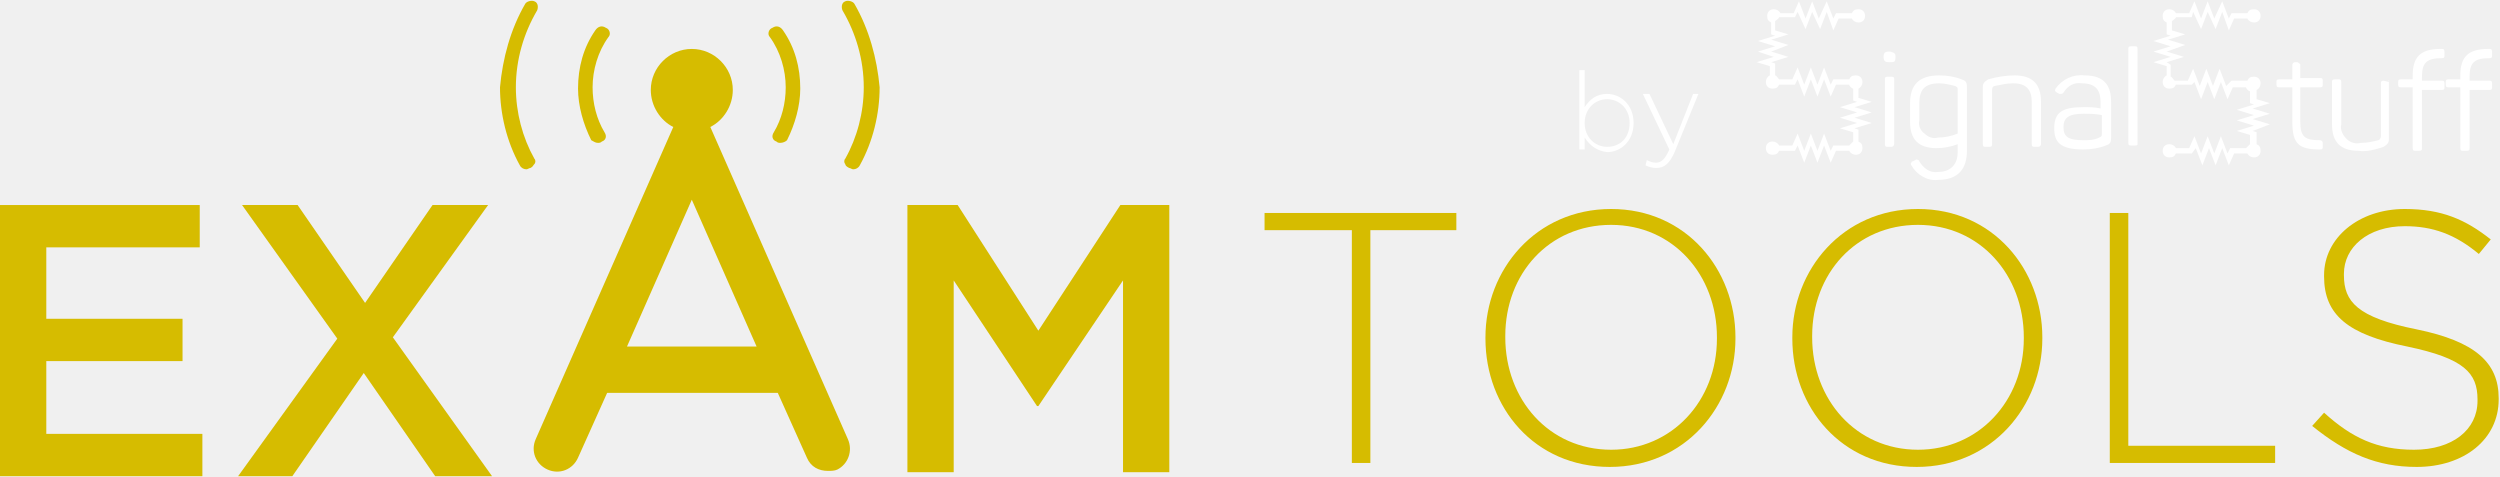
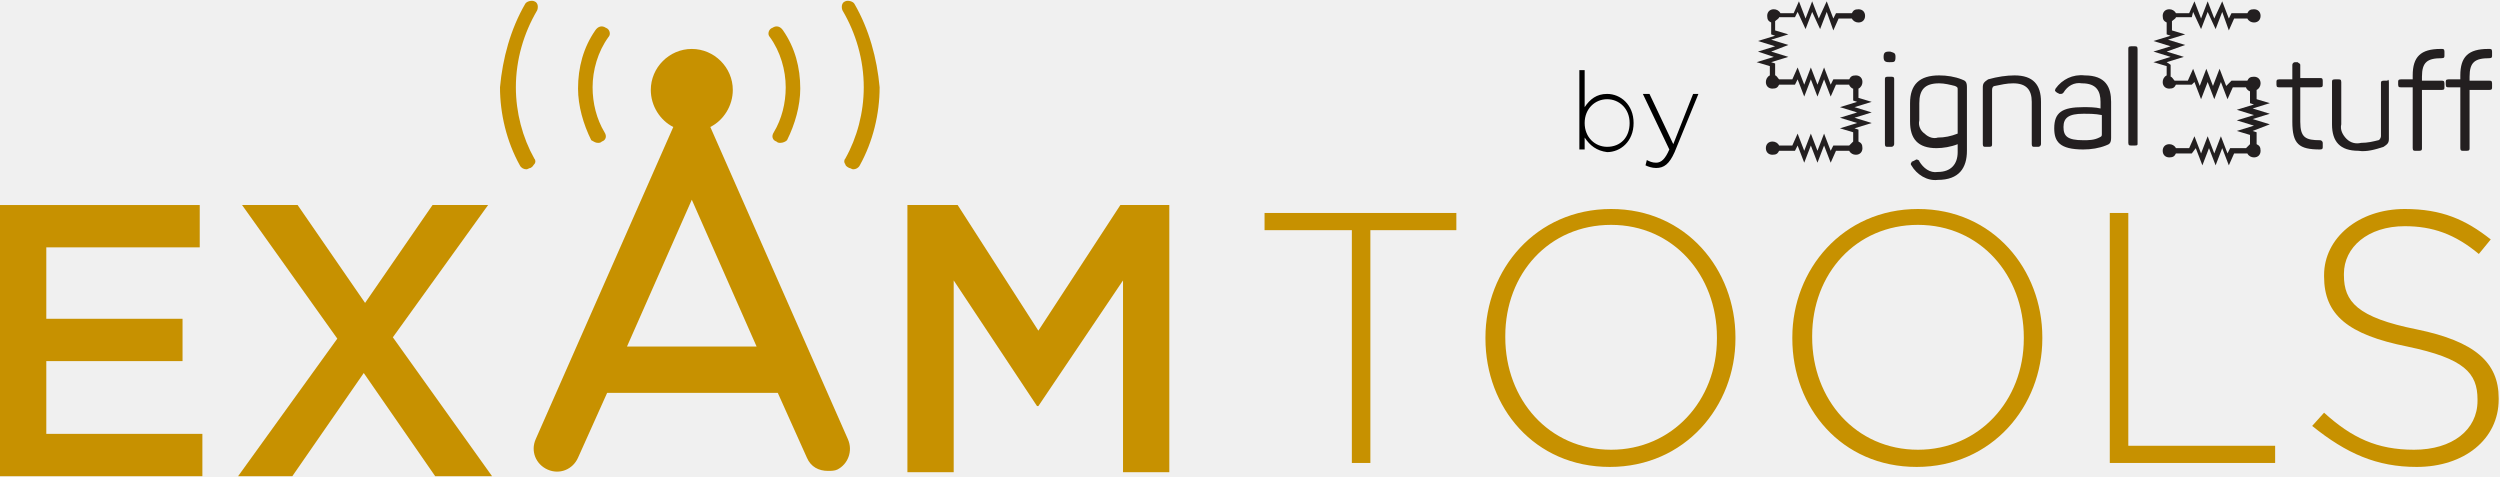
<svg xmlns="http://www.w3.org/2000/svg" version="1.1" id="Layer_1" x="0px" y="0px" viewBox="0 0 189 36" style="enable-background:new 0 0 189 36;" xml:space="preserve">
  <style type="text/css">
- 	.st0{fill-rule:evenodd;clip-rule:evenodd;fill:#D6BC00;}
- 	.st1{fill:#D6BC00;}
- 	.st2{fill:#FFFFFF;}
- 	.st3{fill-rule:evenodd;clip-rule:evenodd;fill:#FFFFFF;}
- 	.st4{display:none;}
+ 	.st0{fill-rule:evenodd;clip-rule:evenodd;fill:#C79100;}
+ 	.st1{fill:#C79100;}
+ 	.st2{fill-rule:evenodd;clip-rule:evenodd;fill:#231F20;}
+ 	.st3{fill:#231F20;}
+   .development { visibility: hidden; }
</style>
-   <g id="ExamTools">
-     <polygon id="Fill-114" class="st0" points="68.6,15.5 72.4,15.5 78.5,25 84.7,15.5 88.4,15.5 88.4,35.7 84.9,35.7 84.9,21.2    78.5,30.7 78.4,30.7 72.1,21.2 72.1,35.7 68.6,35.7  " />
-     <path id="Fill-116" class="st0" d="M47.4,26.2l4.9-11.1l4.9,11.1H47.4z M64.1,33.2L53.7,9.6c1-0.5,1.7-1.6,1.7-2.8   c0-1.7-1.4-3.1-3.1-3.1c-1.7,0-3.1,1.4-3.1,3.1c0,1.2,0.7,2.3,1.7,2.8L40.5,33.2c-0.4,0.9,0,1.9,0.9,2.3c0.9,0.4,1.9,0,2.3-0.9   l2.2-4.9h12.9l2.2,4.9c0.3,0.7,0.9,1,1.6,1c0.2,0,0.5,0,0.7-0.1C64.1,35.1,64.5,34.1,64.1,33.2L64.1,33.2z" />
-     <path id="Fill-118" class="st0" d="M39.7,0.3c0.1-0.2,0.5-0.3,0.7-0.2c0.3,0.1,0.3,0.5,0.2,0.7c-1,1.7-1.6,3.7-1.6,5.8   c0,1.9,0.5,3.8,1.4,5.4c0.1,0.1,0.1,0.3,0,0.4s-0.1,0.2-0.3,0.3c-0.1,0-0.2,0.1-0.3,0.1c-0.2,0-0.4-0.1-0.5-0.3   c-1-1.8-1.5-3.9-1.5-5.9C38,4.4,38.6,2.2,39.7,0.3" />
-     <path id="Fill-120" class="st0" d="M45.2,10.8c0.1,0,0.2,0,0.3-0.1c0.3-0.1,0.4-0.4,0.2-0.7c-0.6-1-0.9-2.2-0.9-3.4   c0-1.3,0.4-2.7,1.2-3.8c0.2-0.2,0.1-0.6-0.2-0.7C45.5,1.9,45.2,2,45,2.3c-0.9,1.3-1.3,2.8-1.3,4.4c0,1.3,0.4,2.7,1,3.9   C44.9,10.7,45,10.8,45.2,10.8" />
-     <path id="Fill-122" class="st0" d="M64.6,0.3c-0.1-0.2-0.5-0.3-0.7-0.2c-0.3,0.1-0.3,0.5-0.2,0.7c1,1.7,1.6,3.7,1.6,5.8   c0,1.9-0.5,3.8-1.4,5.4c-0.1,0.1-0.1,0.3,0,0.4c0,0.1,0.1,0.2,0.3,0.3c0.1,0,0.2,0.1,0.3,0.1c0.2,0,0.4-0.1,0.5-0.3   c1-1.8,1.5-3.9,1.5-5.9C66.3,4.4,65.7,2.2,64.6,0.3" />
-     <path id="Fill-124" class="st0" d="M59,10.8c-0.1,0-0.2,0-0.3-0.1c-0.3-0.1-0.4-0.4-0.2-0.7c0.6-1,0.9-2.2,0.9-3.4   c0-1.3-0.4-2.7-1.2-3.8c-0.2-0.2-0.1-0.6,0.2-0.7C58.7,1.9,59,2,59.2,2.3c0.9,1.3,1.3,2.8,1.3,4.4c0,1.3-0.4,2.7-1,3.9   C59.4,10.7,59.2,10.8,59,10.8" />
-     <polygon class="st1" points="15.3,36 15.3,32.8 3.5,32.8 3.5,27.3 13.8,27.3 13.8,24.1 3.5,24.1 3.5,18.7 15.1,18.7 15.1,15.5    -0.1,15.5 -0.1,36  " />
-     <polygon class="st1" points="22.1,36 27.5,28.2 32.9,36 37.2,36 29.7,25.5 36.9,15.5 32.7,15.5 27.6,22.9 22.5,15.5 18.3,15.5    25.5,25.6 18,36  " />
-     <polygon id="T" class="st1" points="103.6,35 103.6,17.4 110.1,17.4 110.1,16.1 95.6,16.1 95.6,17.4 102.2,17.4 102.2,35  " />
-     <path id="O" class="st1" d="M121.7,35.3c5.7,0,9.5-4.6,9.5-9.7v-0.1c0-5.1-3.7-9.7-9.4-9.7c-5.7,0-9.5,4.6-9.5,9.7v0.1   C112.3,30.8,116,35.3,121.7,35.3z M121.8,34c-4.7,0-8-3.8-8-8.5v-0.1c0-4.7,3.3-8.4,8-8.4s8,3.8,8,8.5v0.1   C129.8,30.3,126.4,34,121.8,34z" />
-     <path id="O_1_" class="st1" d="M144.9,35.3c5.7,0,9.5-4.6,9.5-9.7v-0.1c0-5.1-3.7-9.7-9.4-9.7s-9.5,4.6-9.5,9.7v0.1   C135.5,30.8,139.2,35.3,144.9,35.3z M145,34c-4.7,0-8-3.8-8-8.5v-0.1c0-4.7,3.3-8.4,8-8.4s8,3.8,8,8.5v0.1   C153,30.3,149.6,34,145,34z" />
-     <polygon id="L" class="st1" points="172,35 172,33.7 160.9,33.7 160.9,16.1 159.5,16.1 159.5,35  " />
-     <path id="S" class="st1" d="M182.7,35.3c3.6,0,6.2-2.1,6.2-5.1v-0.1c0-2.7-1.8-4.3-6.2-5.2c-4.5-0.9-5.5-2.1-5.5-4.1v-0.1   c0-2,1.8-3.6,4.6-3.6c2.1,0,3.8,0.6,5.6,2.1l0.9-1.1c-1.9-1.5-3.7-2.3-6.5-2.3c-3.5,0-6.1,2.2-6.1,5v0.1c0,2.9,1.8,4.4,6.3,5.3   c4.3,0.9,5.3,2,5.3,4v0.1c0,2.2-1.9,3.7-4.8,3.7c-2.8,0-4.7-0.9-6.8-2.8l-0.9,1C177.4,34.3,179.7,35.3,182.7,35.3z" />
+   <g id="ExamTools" class="examtools_logo">
+     <polygon id="Fill-114" class="st0" points="68.6,15.5 72.4,15.5 78.5,25 84.7,15.5 88.4,15.5 88.4,35.7 84.9,35.7 84.9,21.2     78.5,30.7 78.4,30.7 72.1,21.2 72.1,35.7 68.6,35.7 " />
+     <path id="Fill-116" class="st0" d="M47.4,26.2l4.9-11.1l4.9,11.1H47.4z M64.1,33.2L53.7,9.6c1-0.5,1.7-1.6,1.7-2.8     c0-1.7-1.4-3.1-3.1-3.1c-1.7,0-3.1,1.4-3.1,3.1c0,1.2,0.7,2.3,1.7,2.8L40.5,33.2c-0.4,0.9,0,1.9,0.9,2.3c0.9,0.4,1.9,0,2.3-0.9     l2.2-4.9h12.9l2.2,4.9c0.3,0.7,0.9,1,1.6,1c0.2,0,0.5,0,0.7-0.1C64.1,35.1,64.5,34.1,64.1,33.2L64.1,33.2z" />
+     <path id="Fill-118" class="st0" d="M39.7,0.3c0.1-0.2,0.5-0.3,0.7-0.2c0.3,0.1,0.3,0.5,0.2,0.7c-1,1.7-1.6,3.7-1.6,5.8     c0,1.9,0.5,3.8,1.4,5.4c0.1,0.1,0.1,0.3,0,0.4s-0.1,0.2-0.3,0.3c-0.1,0-0.2,0.1-0.3,0.1c-0.2,0-0.4-0.1-0.5-0.3     c-1-1.8-1.5-3.9-1.5-5.9C38,4.4,38.6,2.2,39.7,0.3" />
+     <path id="Fill-120" class="st0" d="M45.2,10.8c0.1,0,0.2,0,0.3-0.1c0.3-0.1,0.4-0.4,0.2-0.7c-0.6-1-0.9-2.2-0.9-3.4     c0-1.3,0.4-2.7,1.2-3.8c0.2-0.2,0.1-0.6-0.2-0.7c-0.3-0.2-0.6-0.1-0.8,0.2c-0.9,1.3-1.3,2.8-1.3,4.4c0,1.3,0.4,2.7,1,3.9     C44.9,10.7,45,10.8,45.2,10.8" />
+     <path id="Fill-122" class="st0" d="M64.6,0.3c-0.1-0.2-0.5-0.3-0.7-0.2c-0.3,0.1-0.3,0.5-0.2,0.7c1,1.7,1.6,3.7,1.6,5.8     c0,1.9-0.5,3.8-1.4,5.4c-0.1,0.1-0.1,0.3,0,0.4c0,0.1,0.1,0.2,0.3,0.3c0.1,0,0.2,0.1,0.3,0.1c0.2,0,0.4-0.1,0.5-0.3     c1-1.8,1.5-3.9,1.5-5.9C66.3,4.4,65.7,2.2,64.6,0.3" />
+     <path id="Fill-124" class="st0" d="M59,10.8c-0.1,0-0.2,0-0.3-0.1c-0.3-0.1-0.4-0.4-0.2-0.7c0.6-1,0.9-2.2,0.9-3.4     c0-1.3-0.4-2.7-1.2-3.8c-0.2-0.2-0.1-0.6,0.2-0.7C58.7,1.9,59,2,59.2,2.3c0.9,1.3,1.3,2.8,1.3,4.4c0,1.3-0.4,2.7-1,3.9     C59.4,10.7,59.2,10.8,59,10.8" />
+     <polygon class="st1" points="15.3,36 15.3,32.8 3.5,32.8 3.5,27.3 13.8,27.3 13.8,24.1 3.5,24.1 3.5,18.7 15.1,18.7 15.1,15.5     -0.1,15.5 -0.1,36 " />
+     <polygon class="st1" points="22.1,36 27.5,28.2 32.9,36 37.2,36 29.7,25.5 36.9,15.5 32.7,15.5 27.6,22.9 22.5,15.5 18.3,15.5     25.5,25.6 18,36 " />
+     <polygon id="T" class="st1" points="103.6,35 103.6,17.4 110.1,17.4 110.1,16.1 95.6,16.1 95.6,17.4 102.2,17.4 102.2,35 " />
+     <path id="O" class="st1" d="M121.7,35.3c5.7,0,9.5-4.6,9.5-9.7v-0.1c0-5.1-3.7-9.7-9.4-9.7c-5.7,0-9.5,4.6-9.5,9.7v0.1     C112.3,30.8,116,35.3,121.7,35.3z M121.8,34c-4.7,0-8-3.8-8-8.5v-0.1c0-4.7,3.3-8.4,8-8.4s8,3.8,8,8.5v0.1     C129.8,30.3,126.4,34,121.8,34z" />
+     <path id="O_1_" class="st1" d="M144.9,35.3c5.7,0,9.5-4.6,9.5-9.7v-0.1c0-5.1-3.7-9.7-9.4-9.7s-9.5,4.6-9.5,9.7v0.1     C135.5,30.8,139.2,35.3,144.9,35.3z M145,34c-4.7,0-8-3.8-8-8.5v-0.1c0-4.7,3.3-8.4,8-8.4s8,3.8,8,8.5v0.1C153,30.3,149.6,34,145,34     z" />
+     <polygon id="L" class="st1" points="172,35 172,33.7 160.9,33.7 160.9,16.1 159.5,16.1 159.5,35 " />
+     <path id="S" class="st1" d="M182.7,35.3c3.6,0,6.2-2.1,6.2-5.1v-0.1c0-2.7-1.8-4.3-6.2-5.2c-4.5-0.9-5.5-2.1-5.5-4.1v-0.1     c0-2,1.8-3.6,4.6-3.6c2.1,0,3.8,0.6,5.6,2.1l0.9-1.1c-1.9-1.5-3.7-2.3-6.5-2.3c-3.5,0-6.1,2.2-6.1,5v0.1c0,2.9,1.8,4.4,6.3,5.3     c4.3,0.9,5.3,2,5.3,4v0.1c0,2.2-1.9,3.7-4.8,3.7c-2.8,0-4.7-0.9-6.8-2.8l-0.9,1C177.4,34.3,179.7,35.3,182.7,35.3z" />
  </g>
-   <g id="SignalStuff">
+   <g id="SignalStuff" class="signalstuff_logo">
    <g id="by">
-       <path class="st2" d="M119.8,10.4v0.9h-0.4v-6h0.4v2.8c0.4-0.6,0.9-1,1.7-1c1,0,2,0.8,2,2.2l0,0c0,1.4-1,2.2-2,2.2    C120.7,11.4,120.2,11,119.8,10.4z M123.2,9.3L123.2,9.3c0-1.1-0.8-1.8-1.7-1.8c-0.9,0-1.7,0.7-1.7,1.8l0,0c0,1.1,0.8,1.8,1.7,1.8    C122.5,11.1,123.2,10.4,123.2,9.3z" />
-       <path class="st2" d="M128,7.1h0.4l-1.8,4.4c-0.4,0.9-0.8,1.2-1.4,1.2c-0.3,0-0.6-0.1-0.8-0.2l0.1-0.4c0.2,0.1,0.4,0.2,0.7,0.2    c0.4,0,0.7-0.3,1-1l-2-4.2h0.5l1.8,3.8L128,7.1z" />
+       <path d="M119.8,10.4v0.9h-0.4v-6h0.4v2.8c0.4-0.6,0.9-1,1.7-1c1,0,2,0.8,2,2.2l0,0c0,1.4-1,2.2-2,2.2    C120.7,11.4,120.2,11,119.8,10.4z M123.2,9.3L123.2,9.3c0-1.1-0.8-1.8-1.7-1.8c-0.9,0-1.7,0.7-1.7,1.8l0,0c0,1.1,0.8,1.8,1.7,1.8    C122.5,11.1,123.2,10.4,123.2,9.3z" />
+       <path d="M128,7.1h0.4l-1.8,4.4c-0.4,0.9-0.8,1.2-1.4,1.2c-0.3,0-0.6-0.1-0.8-0.2l0.1-0.4c0.2,0.1,0.4,0.2,0.7,0.2    c0.4,0,0.7-0.3,1-1l-2-4.2h0.5l1.8,3.8L128,7.1z" />
    </g>
    <g id="Signal">
-       <path id="Path" class="st3" d="M138.1,0.1l0.5,1.3l0.2-0.4h1.2c0.1-0.2,0.2-0.3,0.5-0.3s0.5,0.2,0.5,0.5s-0.2,0.5-0.5,0.5    c-0.2,0-0.4-0.1-0.5-0.3h-1l-0.4,0.9l-0.5-1.4l-0.5,1.3L137,0.9l-0.5,1.3l-0.6-1.3l-0.2,0.4h-1.2c0,0.1-0.2,0.2-0.3,0.3v0.7l1,0.3    L133.9,3l1.3,0.4l-1.3,0.5l1.3,0.4l-1.3,0.4l0.3,0.1v0.9c0.1,0,0.2,0.2,0.3,0.3h1l0.4-0.9l0.5,1.3l0.5-1.3l0.5,1.3l0.5-1.3    l0.5,1.3l0.2-0.4h1.2c0.1-0.2,0.2-0.3,0.5-0.3s0.5,0.2,0.5,0.5c0,0.2-0.1,0.4-0.3,0.5v0.7l1,0.3l-1.3,0.4l1.3,0.4l-1.3,0.4    l1.3,0.4l-1.3,0.4l0.3,0.1v0.9c0.2,0.1,0.3,0.2,0.3,0.5s-0.2,0.5-0.5,0.5c-0.2,0-0.4-0.1-0.5-0.3h-1l-0.4,0.9l-0.5-1.3l-0.5,1.3    l-0.5-1.3l-0.5,1.3l-0.5-1.3l-0.2,0.4h-1.2c-0.1,0.2-0.2,0.3-0.5,0.3s-0.5-0.2-0.5-0.5s0.2-0.5,0.5-0.5c0.2,0,0.4,0.1,0.5,0.3h1    l0.4-0.9l0.5,1.3l0.5-1.3l0.5,1.3l0.5-1.3l0.5,1.3l0.2-0.4h1.2c0.1-0.1,0.2-0.2,0.3-0.3V10l-1-0.3l1.3-0.4l-1.3-0.4l1.3-0.4    l-1.3-0.4l1.3-0.4l-0.3-0.1V6.7c-0.1,0-0.3-0.2-0.3-0.3h-1l-0.4,0.9L137.9,6l-0.5,1.3L136.9,6l-0.5,1.3L135.9,6l-0.2,0.4h-1.2    c-0.1,0.2-0.2,0.3-0.5,0.3s-0.5-0.2-0.5-0.5c0-0.2,0.1-0.4,0.3-0.5V5l-1-0.3l1.3-0.4l-1.2-0.4l1.3-0.4l-1.3-0.4l1.3-0.4l-0.3-0.1    V1.7c-0.2-0.1-0.3-0.2-0.3-0.5s0.2-0.5,0.5-0.5c0.2,0,0.4,0.1,0.5,0.3h1l0.4-0.9l0.5,1.3l0.5-1.3l0.5,1.3L138.1,0.1z" />
-       <path id="Shape" class="st2" d="M143.3,4.3L143.3,4.3c0,0.4-0.1,0.4-0.4,0.4h-0.1c-0.3,0-0.4-0.1-0.4-0.4l0,0    c0-0.3,0.1-0.4,0.4-0.4h0.1C143.2,4,143.3,4,143.3,4.3z M143.2,6v4.9c0,0.1-0.1,0.2-0.2,0.2h-0.3c-0.1,0-0.2,0-0.2-0.2V6    c0-0.1,0-0.2,0.2-0.2h0.3C143.2,5.8,143.2,5.9,143.2,6z" />
-       <path id="Shape_1_" class="st2" d="M146.6,5.7c0.6,0,1.2,0.1,1.7,0.3c0.3,0.1,0.4,0.2,0.4,0.6v4.8c0,1.3-0.6,2.2-2.2,2.2    c-0.8,0.1-1.6-0.4-2-1.1c0,0-0.1-0.1,0-0.2c0-0.1,0.1-0.1,0.1-0.1l0.2-0.1c0,0,0.1-0.1,0.2,0c0.1,0,0.1,0.1,0.1,0.1    c0.3,0.5,0.8,0.9,1.4,0.8c1,0,1.5-0.6,1.5-1.5v-0.6c-0.5,0.2-1.1,0.3-1.6,0.3c-1.4,0-2-0.7-2-2V7.8C144.4,6.4,145.1,5.7,146.6,5.7    z M146.6,6.3c-1.1,0-1.5,0.5-1.5,1.5v1.3c-0.1,0.4,0.1,0.8,0.4,1c0.3,0.3,0.7,0.4,1,0.3c0.5,0,1-0.1,1.5-0.3V6.8    c0-0.2,0-0.2-0.2-0.3C147.4,6.4,147,6.3,146.6,6.3L146.6,6.3z" />
-       <path id="Shape_2_" class="st2" d="M152.3,5.7c1.4,0,2,0.7,2,2v3.2c0,0.1-0.1,0.2-0.2,0.2h-0.3c-0.1,0-0.2,0-0.2-0.2V7.7    c0-0.9-0.4-1.4-1.4-1.4c-0.5,0-0.9,0.1-1.4,0.2c-0.1,0-0.2,0.1-0.2,0.3v4.1c0,0.1,0,0.2-0.2,0.2h-0.3c-0.1,0-0.2,0-0.2-0.2V6.6    c0-0.3,0.1-0.4,0.4-0.6C151,5.8,151.7,5.7,152.3,5.7L152.3,5.7z" />
-       <path id="Shape_3_" class="st2" d="M157.6,5.7c1.6,0,2,0.9,2,2v2.7c0,0.4-0.1,0.5-0.4,0.6c-0.5,0.2-1.1,0.3-1.7,0.3    c-1.8,0-2.2-0.6-2.2-1.6c0-1.2,0.6-1.6,2.2-1.6c0.4,0,0.9,0,1.3,0.1V7.7c0-0.8-0.3-1.4-1.4-1.4c-0.6-0.1-1.1,0.2-1.4,0.7    c-0.1,0.1-0.1,0.1-0.3,0.1L155.5,7c-0.1-0.1-0.2-0.1-0.1-0.3C155.9,6,156.7,5.6,157.6,5.7L157.6,5.7z M157.5,8.6    c-1.1,0-1.5,0.3-1.5,1s0.3,1,1.5,1c0.4,0,0.8,0,1.2-0.2c0.2-0.1,0.2-0.1,0.2-0.3V8.7C158.4,8.6,158,8.6,157.5,8.6L157.5,8.6z" />
-       <path id="Shape_4_" class="st2" d="M161.4,11h-0.3c-0.1,0-0.2,0-0.2-0.2V3.7c0-0.1,0-0.2,0.2-0.2h0.3c0.1,0,0.2,0,0.2,0.2v7.2    C161.6,11,161.5,11,161.4,11z" />
+       <path id="Path" class="st2" d="M138.1,0.1l0.5,1.3l0.2-0.4h1.2c0.1-0.2,0.2-0.3,0.5-0.3s0.5,0.2,0.5,0.5s-0.2,0.5-0.5,0.5    c-0.2,0-0.4-0.1-0.5-0.3h-1l-0.4,0.9l-0.5-1.4l-0.5,1.3L137,0.9l-0.5,1.3l-0.6-1.3l-0.2,0.4h-1.2c0,0.1-0.2,0.2-0.3,0.3v0.7l1,0.3    L133.9,3l1.3,0.4l-1.3,0.5l1.3,0.4l-1.3,0.4l0.3,0.1v0.9c0.1,0,0.2,0.2,0.3,0.3h1l0.4-0.9l0.5,1.3l0.5-1.3l0.5,1.3l0.5-1.3    l0.5,1.3l0.2-0.4h1.2c0.1-0.2,0.2-0.3,0.5-0.3s0.5,0.2,0.5,0.5c0,0.2-0.1,0.4-0.3,0.5v0.7l1,0.3l-1.3,0.4l1.3,0.4l-1.3,0.4    l1.3,0.4l-1.3,0.4l0.3,0.1v0.9c0.2,0.1,0.3,0.2,0.3,0.5s-0.2,0.5-0.5,0.5c-0.2,0-0.4-0.1-0.5-0.3h-1l-0.4,0.9l-0.5-1.3l-0.5,1.3    l-0.5-1.3l-0.5,1.3l-0.5-1.3l-0.2,0.4h-1.2c-0.1,0.2-0.2,0.3-0.5,0.3s-0.5-0.2-0.5-0.5s0.2-0.5,0.5-0.5c0.2,0,0.4,0.1,0.5,0.3h1    l0.4-0.9l0.5,1.3l0.5-1.3l0.5,1.3l0.5-1.3l0.5,1.3l0.2-0.4h1.2c0.1-0.1,0.2-0.2,0.3-0.3V10l-1-0.3l1.3-0.4l-1.3-0.4l1.3-0.4    l-1.3-0.4l1.3-0.4l-0.3-0.1V6.7c-0.1,0-0.3-0.2-0.3-0.3h-1l-0.4,0.9L137.9,6l-0.5,1.3L136.9,6l-0.5,1.3L135.9,6l-0.2,0.4h-1.2    c-0.1,0.2-0.2,0.3-0.5,0.3s-0.5-0.2-0.5-0.5c0-0.2,0.1-0.4,0.3-0.5V5l-1-0.3l1.3-0.4l-1.2-0.4l1.3-0.4l-1.3-0.4l1.3-0.4l-0.3-0.1    V1.7c-0.2-0.1-0.3-0.2-0.3-0.5s0.2-0.5,0.5-0.5c0.2,0,0.4,0.1,0.5,0.3h1l0.4-0.9l0.5,1.3l0.5-1.3l0.5,1.3L138.1,0.1z" />
+       <path id="Shape" class="st3" d="M143.3,4.3L143.3,4.3c0,0.4-0.1,0.4-0.4,0.4h-0.1c-0.3,0-0.4-0.1-0.4-0.4l0,0    c0-0.3,0.1-0.4,0.4-0.4h0.1C143.2,4,143.3,4,143.3,4.3z M143.2,6v4.9c0,0.1-0.1,0.2-0.2,0.2h-0.3c-0.1,0-0.2,0-0.2-0.2V6    c0-0.1,0-0.2,0.2-0.2h0.3C143.2,5.8,143.2,5.9,143.2,6z" />
+       <path id="Shape_1_" class="st3" d="M146.6,5.7c0.6,0,1.2,0.1,1.7,0.3c0.3,0.1,0.4,0.2,0.4,0.6v4.8c0,1.3-0.6,2.2-2.2,2.2    c-0.8,0.1-1.6-0.4-2-1.1c0,0-0.1-0.1,0-0.2c0-0.1,0.1-0.1,0.1-0.1l0.2-0.1c0,0,0.1-0.1,0.2,0c0.1,0,0.1,0.1,0.1,0.1    c0.3,0.5,0.8,0.9,1.4,0.8c1,0,1.5-0.6,1.5-1.5v-0.6c-0.5,0.2-1.1,0.3-1.6,0.3c-1.4,0-2-0.7-2-2V7.8C144.4,6.4,145.1,5.7,146.6,5.7    z M146.6,6.3c-1.1,0-1.5,0.5-1.5,1.5v1.3c-0.1,0.4,0.1,0.8,0.4,1c0.3,0.3,0.7,0.4,1,0.3c0.5,0,1-0.1,1.5-0.3V6.8    c0-0.2,0-0.2-0.2-0.3C147.4,6.4,147,6.3,146.6,6.3L146.6,6.3z" />
+       <path id="Shape_2_" class="st3" d="M152.3,5.7c1.4,0,2,0.7,2,2v3.2c0,0.1-0.1,0.2-0.2,0.2h-0.3c-0.1,0-0.2,0-0.2-0.2V7.7    c0-0.9-0.4-1.4-1.4-1.4c-0.5,0-0.9,0.1-1.4,0.2c-0.1,0-0.2,0.1-0.2,0.3v4.1c0,0.1,0,0.2-0.2,0.2h-0.3c-0.1,0-0.2,0-0.2-0.2V6.6    c0-0.3,0.1-0.4,0.4-0.6C151,5.8,151.7,5.7,152.3,5.7L152.3,5.7z" />
+       <path id="Shape_3_" class="st3" d="M157.6,5.7c1.6,0,2,0.9,2,2v2.7c0,0.4-0.1,0.5-0.4,0.6c-0.5,0.2-1.1,0.3-1.7,0.3    c-1.8,0-2.2-0.6-2.2-1.6c0-1.2,0.6-1.6,2.2-1.6c0.4,0,0.9,0,1.3,0.1V7.7c0-0.8-0.3-1.4-1.4-1.4c-0.6-0.1-1.1,0.2-1.4,0.7    c-0.1,0.1-0.1,0.1-0.3,0.1L155.5,7c-0.1-0.1-0.2-0.1-0.1-0.3C155.9,6,156.7,5.6,157.6,5.7L157.6,5.7z M157.5,8.6    c-1.1,0-1.5,0.3-1.5,1s0.3,1,1.5,1c0.4,0,0.8,0,1.2-0.2c0.2-0.1,0.2-0.1,0.2-0.3V8.7C158.4,8.6,158,8.6,157.5,8.6L157.5,8.6z" />
+       <path id="Shape_4_" class="st3" d="M161.4,11h-0.3c-0.1,0-0.2,0-0.2-0.2V3.7c0-0.1,0-0.2,0.2-0.2h0.3c0.1,0,0.2,0,0.2,0.2v7.2    C161.6,11,161.5,11,161.4,11z" />
    </g>
    <g id="Stuff" transform="translate(92, 0)">
-       <path id="Path_1_" class="st3" d="M76,0.1l0.5,1.3L76.7,1h1.2c0.1-0.2,0.2-0.3,0.5-0.3s0.5,0.2,0.5,0.5s-0.2,0.5-0.5,0.5    c-0.2,0-0.4-0.1-0.5-0.3h-1l-0.4,0.9L76,0.9l-0.5,1.3l-0.6-1.3l-0.5,1.3l-0.6-1.3l-0.1,0.4h-1.2c0,0.1-0.2,0.2-0.3,0.3v0.7l1,0.3    L71.9,3l1.3,0.4l-1.4,0.5l1.3,0.4l-1.3,0.4l0.3,0.2v0.9c0.1,0,0.2,0.2,0.3,0.3h1l0.4-0.9l0.5,1.3l0.5-1.3l0.5,1.3l0.5-1.3l0.5,1.3    l0.4-0.4h1.2c0.1-0.2,0.2-0.3,0.5-0.3s0.5,0.2,0.5,0.5c0,0.2-0.1,0.4-0.3,0.5v0.7l1,0.3l-1.3,0.4l1.3,0.4L78.3,9l1.3,0.4l-1.3,0.5    l0.3,0.1v0.9c0.2,0.1,0.3,0.2,0.3,0.5s-0.2,0.5-0.5,0.5c-0.2,0-0.4-0.1-0.5-0.3h-1l-0.4,0.9L76,11.2l-0.5,1.3L75,11.2l-0.5,1.3    L74,11.2l-0.3,0.4h-1.2c-0.1,0.2-0.2,0.3-0.5,0.3s-0.5-0.2-0.5-0.5s0.2-0.5,0.5-0.5c0.2,0,0.4,0.1,0.5,0.3h1l0.4-0.9l0.5,1.3    l0.5-1.3l0.5,1.3l0.5-1.3l0.5,1.3l0.2-0.4h1.2c0.1-0.1,0.2-0.2,0.3-0.3v-0.7l-1-0.3l1.3-0.4l-1.3-0.4l1.3-0.4l-1.3-0.4l1.3-0.4    l-0.3-0.1V6.9c-0.1,0-0.3-0.2-0.3-0.3h-1l-0.4,0.9l-0.5-1.3l-0.5,1.3l-0.5-1.3l-0.5,1.3l-0.5-1.3l-0.2,0.2h-1.2    c-0.1,0.2-0.2,0.3-0.5,0.3s-0.5-0.2-0.5-0.5c0-0.2,0.1-0.4,0.3-0.5V5l-1-0.3l1.3-0.4l-1.3-0.4l1.3-0.4l-1.3-0.4l1.3-0.4l-0.3-0.1    V1.7c-0.2-0.1-0.3-0.2-0.3-0.5s0.2-0.5,0.5-0.5c0.2,0,0.4,0.1,0.5,0.3h1l0.4-0.9l0.5,1.3l0.5-1.3l0.5,1.3L76,0.1z" />
-       <path id="Shape_5_" class="st2" d="M81.9,4.9v1h1.5c0.1,0,0.2,0,0.2,0.2v0.3c0,0.1,0,0.2-0.2,0.2h-1.5v2.6c0,1.2,0.4,1.4,1.5,1.4    c0.1,0,0.2,0.1,0.2,0.2v0.3c0,0.1,0,0.2-0.2,0.2c-1.6,0-2.1-0.4-2.1-2.1V6.6h-1c-0.1,0-0.2,0-0.2-0.2V6.2c0-0.1,0-0.2,0.2-0.2h1    V4.9c0-0.1,0.1-0.2,0.2-0.2h0.2C81.8,4.8,81.9,4.8,81.9,4.9z" />
-       <path id="Shape_6_" class="st2" d="M88.6,6.2v4.3c0,0.3-0.1,0.4-0.4,0.6c-0.6,0.2-1.3,0.4-1.9,0.3c-1.4,0-2-0.7-2-2V6.2    c0-0.1,0-0.2,0.2-0.2h0.3C84.9,6,85,6,85,6.2v3.2c-0.1,0.4,0.1,0.8,0.4,1.1s0.7,0.4,1.1,0.3c0.5,0,0.9-0.1,1.3-0.2    c0.1,0,0.2-0.2,0.2-0.3v-4c0-0.1,0-0.2,0.2-0.2L88.6,6.2C88.5,6,88.6,6,88.6,6.2z" />
-       <path id="Shape_7_" class="st2" d="M92.8,3.9v0.3c0,0.1,0,0.2-0.2,0.2c-1.1,0-1.5,0.3-1.5,1.4v0.3h1.5c0.1,0,0.2,0,0.2,0.2v0.3    c0,0.1,0,0.2-0.2,0.2h-1.5v4.4c0,0.1,0,0.2-0.2,0.2h-0.3c-0.1,0-0.2,0-0.2-0.2V6.6h-0.9c-0.1,0-0.2,0-0.2-0.2V6.2    c0-0.1,0-0.2,0.2-0.2h0.9V5.7c0-1.4,0.6-2,2.1-2h0.1C92.7,3.7,92.8,3.7,92.8,3.9z" />
-       <path id="Shape_8_" class="st2" d="M96.4,3.9v0.3c0,0.1,0,0.2-0.2,0.2c-1.1,0-1.5,0.3-1.5,1.4v0.3h1.5c0.1,0,0.2,0,0.2,0.2v0.3    c0,0.1,0,0.2-0.2,0.2h-1.5v4.4c0,0.1,0,0.2-0.2,0.2h-0.3c-0.1,0-0.2,0-0.2-0.2V6.6h-0.9c-0.1,0-0.2,0-0.2-0.2V6.2    c0-0.1,0-0.2,0.2-0.2H94V5.7c0-1.4,0.6-2,2.1-2h0.1C96.3,3.7,96.4,3.7,96.4,3.9z" />
+       <path id="Path_1_" class="st2" d="M76,0.1l0.5,1.3L76.7,1h1.2c0.1-0.2,0.2-0.3,0.5-0.3c0.3,0,0.5,0.2,0.5,0.5s-0.2,0.5-0.5,0.5    c-0.2,0-0.4-0.1-0.5-0.3h-1l-0.4,0.9L76,0.9l-0.5,1.3l-0.6-1.3l-0.5,1.3l-0.6-1.3l-0.1,0.4h-1.2c0,0.1-0.2,0.2-0.3,0.3v0.7l1,0.3    L71.9,3l1.3,0.4l-1.4,0.5l1.3,0.4l-1.3,0.4l0.3,0.2v0.9c0.1,0,0.2,0.2,0.3,0.3h1l0.4-0.9l0.5,1.3l0.5-1.3l0.5,1.3l0.5-1.3l0.5,1.3    l0.4-0.4h1.2c0.1-0.2,0.2-0.3,0.5-0.3c0.3,0,0.5,0.2,0.5,0.5c0,0.2-0.1,0.4-0.3,0.5v0.7l1,0.3l-1.3,0.4l1.3,0.4L78.3,9l1.3,0.4    l-1.3,0.5l0.3,0.1v0.9c0.2,0.1,0.3,0.2,0.3,0.5s-0.2,0.5-0.5,0.5c-0.2,0-0.4-0.1-0.5-0.3h-1l-0.4,0.9L76,11.2l-0.5,1.3L75,11.2    l-0.5,1.3L74,11.2l-0.3,0.4h-1.2c-0.1,0.2-0.2,0.3-0.5,0.3c-0.3,0-0.5-0.2-0.5-0.5s0.2-0.5,0.5-0.5c0.2,0,0.4,0.1,0.5,0.3h1    l0.4-0.9l0.5,1.3l0.5-1.3l0.5,1.3l0.5-1.3l0.5,1.3l0.2-0.4h1.2c0.1-0.1,0.2-0.2,0.3-0.3v-0.7l-1-0.3l1.3-0.4l-1.3-0.4l1.3-0.4    l-1.3-0.4l1.3-0.4l-0.3-0.1V6.9c-0.1,0-0.3-0.2-0.3-0.3h-1l-0.4,0.9l-0.5-1.3l-0.5,1.3l-0.5-1.3l-0.5,1.3l-0.5-1.3l-0.2,0.2h-1.2    c-0.1,0.2-0.2,0.3-0.5,0.3c-0.3,0-0.5-0.2-0.5-0.5c0-0.2,0.1-0.4,0.3-0.5V5l-1-0.3l1.3-0.4l-1.3-0.4l1.3-0.4l-1.3-0.4l1.3-0.4    l-0.3-0.1V1.7c-0.2-0.1-0.3-0.2-0.3-0.5s0.2-0.5,0.5-0.5c0.2,0,0.4,0.1,0.5,0.3h1l0.4-0.9l0.5,1.3l0.5-1.3l0.5,1.3L76,0.1z" />
+       <path id="Shape_5_" class="st3" d="M81.9,4.9v1h1.5c0.1,0,0.2,0,0.2,0.2v0.3c0,0.1,0,0.2-0.2,0.2h-1.5v2.6c0,1.2,0.4,1.4,1.5,1.4    c0.1,0,0.2,0.1,0.2,0.2v0.3c0,0.1,0,0.2-0.2,0.2c-1.6,0-2.1-0.4-2.1-2.1V6.6h-1c-0.1,0-0.2,0-0.2-0.2V6.2c0-0.1,0-0.2,0.2-0.2h1    V4.9c0-0.1,0.1-0.2,0.2-0.2h0.2C81.8,4.8,81.9,4.8,81.9,4.9z" />
+       <path id="Shape_6_" class="st3" d="M88.6,6.2v4.3c0,0.3-0.1,0.4-0.4,0.6c-0.6,0.2-1.3,0.4-1.9,0.3c-1.4,0-2-0.7-2-2V6.2    c0-0.1,0-0.2,0.2-0.2h0.3C84.9,6,85,6,85,6.2v3.2c-0.1,0.4,0.1,0.8,0.4,1.1s0.7,0.4,1.1,0.3c0.5,0,0.9-0.1,1.3-0.2    c0.1,0,0.2-0.2,0.2-0.3v-4c0-0.1,0-0.2,0.2-0.2h0.3C88.5,6,88.6,6,88.6,6.2z" />
+       <path id="Shape_7_" class="st3" d="M92.8,3.9v0.3c0,0.1,0,0.2-0.2,0.2c-1.1,0-1.5,0.3-1.5,1.4v0.3h1.5c0.1,0,0.2,0,0.2,0.2v0.3    c0,0.1,0,0.2-0.2,0.2h-1.5v4.4c0,0.1,0,0.2-0.2,0.2h-0.3c-0.1,0-0.2,0-0.2-0.2V6.6h-0.9c-0.1,0-0.2,0-0.2-0.2V6.2    c0-0.1,0-0.2,0.2-0.2h0.9V5.7c0-1.4,0.6-2,2.1-2h0.1C92.7,3.7,92.8,3.7,92.8,3.9z" />
+       <path id="Shape_8_" class="st3" d="M96.4,3.9v0.3c0,0.1,0,0.2-0.2,0.2c-1.1,0-1.5,0.3-1.5,1.4v0.3h1.5c0.1,0,0.2,0,0.2,0.2v0.3    c0,0.1,0,0.2-0.2,0.2h-1.5v4.4c0,0.1,0,0.2-0.2,0.2h-0.3c-0.1,0-0.2,0-0.2-0.2V6.6h-0.9c-0.1,0-0.2,0-0.2-0.2V6.2    c0-0.1,0-0.2,0.2-0.2H94V5.7c0-1.4,0.6-2,2.1-2h0.1C96.3,3.7,96.4,3.7,96.4,3.9z" />
    </g>
  </g>
-   <g id="Development">
-     <path class="st4" d="M94.6,0.9h3.1c2.6,0,4.5,1.8,4.5,4.2l0,0c0,2.4-1.8,4.2-4.5,4.2h-3.1V0.9z M96.1,2.3V8h1.7   c1.8,0,2.9-1.2,2.9-2.8l0,0c0-1.6-1.2-2.9-2.9-2.9C97.8,2.3,96.1,2.3,96.1,2.3z" />
-     <path class="st4" d="M104,0.9h6.2v1.3h-4.7v2.2h4.2v1.3h-4.2V8h4.8v1.3H104V0.9z" />
-     <path class="st4" d="M111.3,0.9h1.6l2.5,6.5l2.5-6.5h1.6L116,9.4h-1.3L111.3,0.9z" />
-     <path class="st4" d="M121,0.9h6.2v1.3h-4.7v2.2h4.2v1.3h-4.2V8h4.8v1.3H121V0.9z" />
-     <path class="st4" d="M129.1,0.9h1.5V8h4.4v1.3h-5.9V0.9z" />
-     <path class="st4" d="M135.7,5.2L135.7,5.2c0-2.4,1.8-4.4,4.4-4.4c2.6,0,4.4,2,4.4,4.3l0,0c0,2.4-1.8,4.3-4.4,4.3   C137.5,9.5,135.7,7.5,135.7,5.2z M142.9,5.2L142.9,5.2c0-1.7-1.2-3-2.9-3s-2.8,1.3-2.8,3l0,0c0,1.6,1.2,3,2.9,3   S142.9,6.8,142.9,5.2z" />
-     <path class="st4" d="M146.2,0.9h3.3c2,0,3.2,1.1,3.2,2.8l0,0c0,1.9-1.5,2.9-3.4,2.9h-1.7v2.7h-1.5L146.2,0.9L146.2,0.9z M149.4,5.3   c1.1,0,1.8-0.6,1.8-1.5l0,0c0-1-0.7-1.5-1.8-1.5h-1.7v3H149.4z" />
-     <path class="st4" d="M154.2,0.9h1.6l2.6,4l2.6-4h1.6v8.4H161v-6l-2.7,4l0,0l-2.6-3.9v6h-1.5V0.9z" />
-     <path class="st4" d="M164.7,0.9h6.2v1.3h-4.7v2.2h4.2v1.3h-4.2V8h4.8v1.3h-6.3V0.9z" />
-     <path class="st4" d="M172.7,0.9h1.4l4.5,5.8V0.9h1.5v8.4h-1.2l-4.6-6v6h-1.5L172.7,0.9L172.7,0.9z" />
-     <path class="st4" d="M184.2,2.3h-2.7V0.9h6.8v1.4h-2.7v7h-1.5L184.2,2.3L184.2,2.3z" />
+   <g id="Development" class="development">
+     <path d="M94.6,0.9h3.1c2.6,0,4.5,1.8,4.5,4.2v0c0,2.4-1.8,4.2-4.5,4.2h-3.1V0.9z M96.1,2.3V8h1.7c1.8,0,2.9-1.2,2.9-2.8v0   c0-1.6-1.2-2.9-2.9-2.9H96.1z" />
+     <path d="M104,0.9h6.2v1.3h-4.7v2.2h4.2v1.3h-4.2V8h4.8v1.3H104V0.9z" />
+     <path d="M111.3,0.9h1.6l2.5,6.5l2.5-6.5h1.6l-3.5,8.5h-1.3L111.3,0.9z" />
+     <path d="M121,0.9h6.2v1.3h-4.7v2.2h4.2v1.3h-4.2V8h4.8v1.3H121V0.9z" />
+     <path d="M129.1,0.9h1.5V8h4.4v1.3h-5.9V0.9z" />
+     <path d="M135.7,5.2L135.7,5.2c0-2.4,1.8-4.4,4.4-4.4c2.6,0,4.4,2,4.4,4.3v0c0,2.4-1.8,4.3-4.4,4.3C137.5,9.5,135.7,7.5,135.7,5.2z    M142.9,5.2L142.9,5.2c0-1.7-1.2-3-2.9-3s-2.8,1.3-2.8,3v0c0,1.6,1.2,3,2.9,3S142.9,6.8,142.9,5.2z" />
+     <path d="M146.2,0.9h3.3c2,0,3.2,1.1,3.2,2.8v0c0,1.9-1.5,2.9-3.4,2.9h-1.7v2.7h-1.5V0.9z M149.4,5.3c1.1,0,1.8-0.6,1.8-1.5v0   c0-1-0.7-1.5-1.8-1.5h-1.7v3H149.4z" />
+     <path d="M154.2,0.9h1.6l2.6,4l2.6-4h1.6v8.4H161v-6l-2.7,4h0l-2.6-3.9v6h-1.5V0.9z" />
+     <path d="M164.7,0.9h6.2v1.3h-4.7v2.2h4.2v1.3h-4.2V8h4.8v1.3h-6.3V0.9z" />
+     <path d="M172.7,0.9h1.4l4.5,5.8V0.9h1.5v8.4h-1.2l-4.6-6v6h-1.5V0.9z" />
+     <path d="M184.2,2.3h-2.7V0.9h6.8v1.4h-2.7v7h-1.5V2.3z" />
  </g>
</svg>
